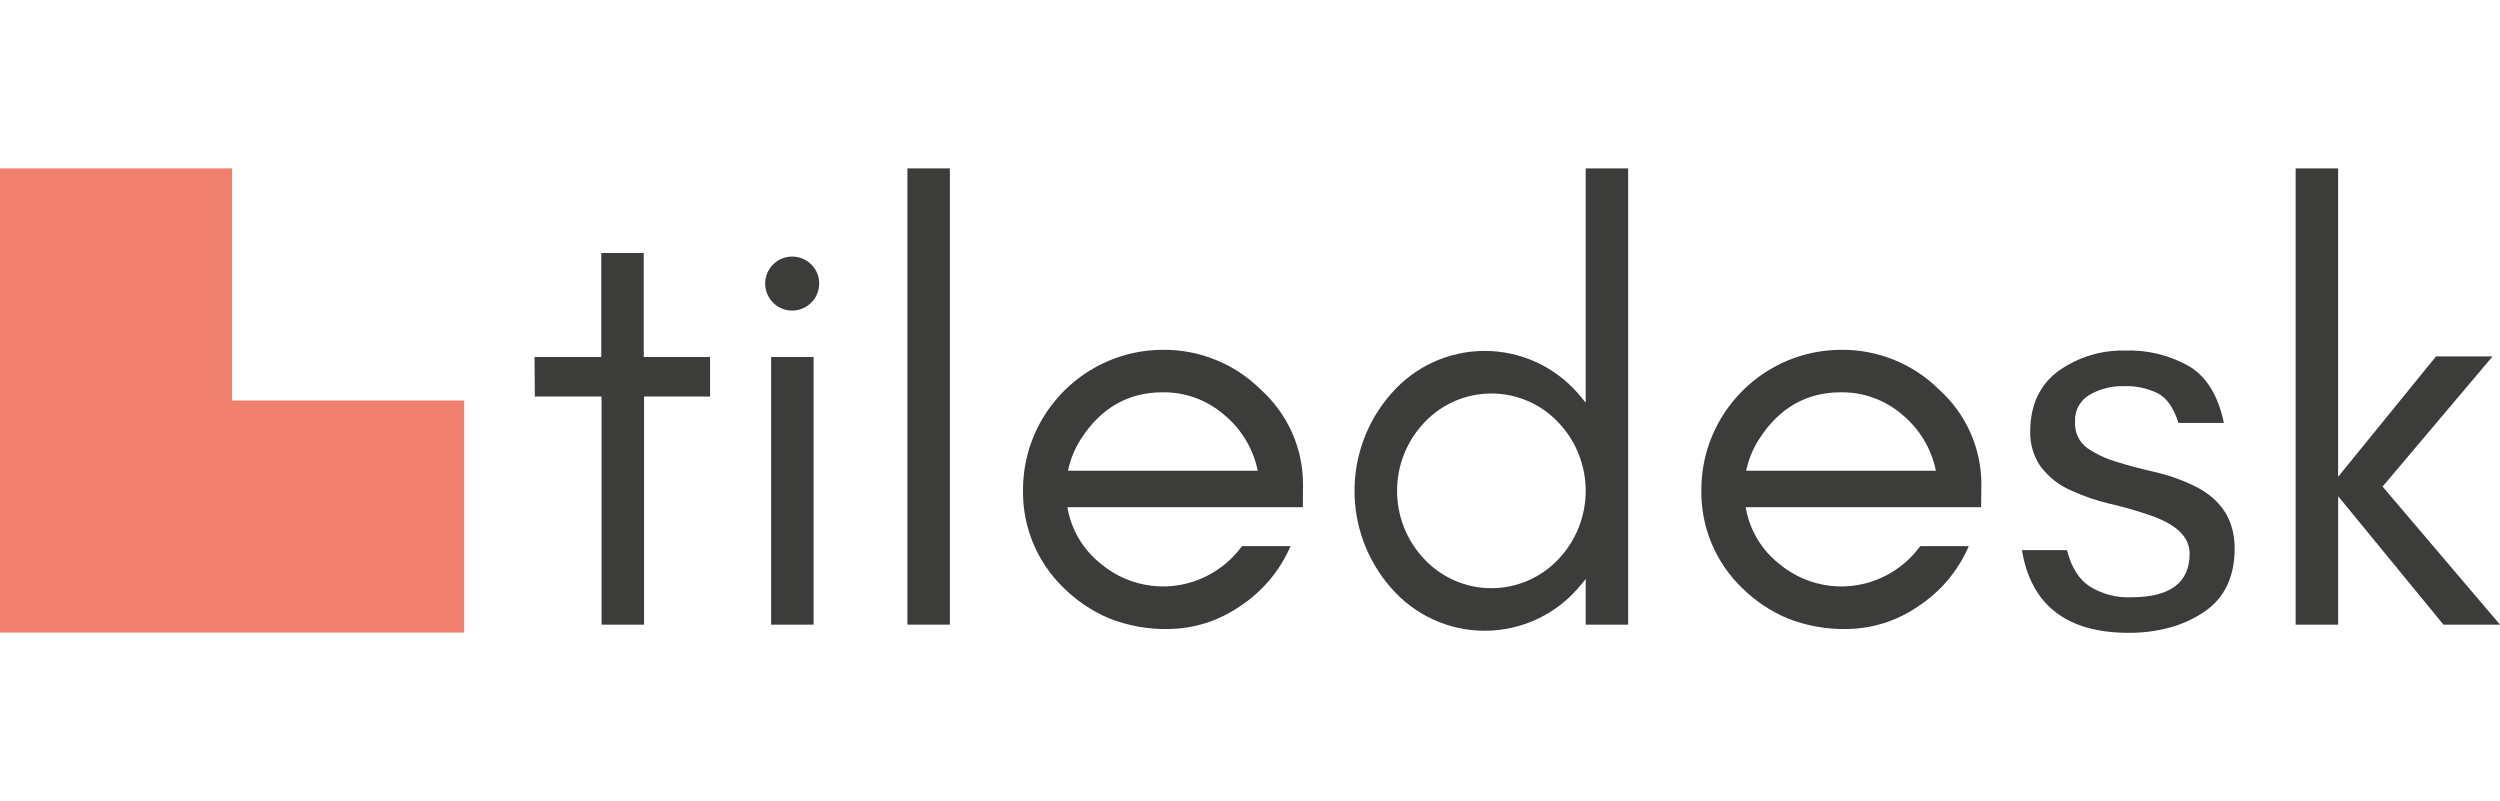
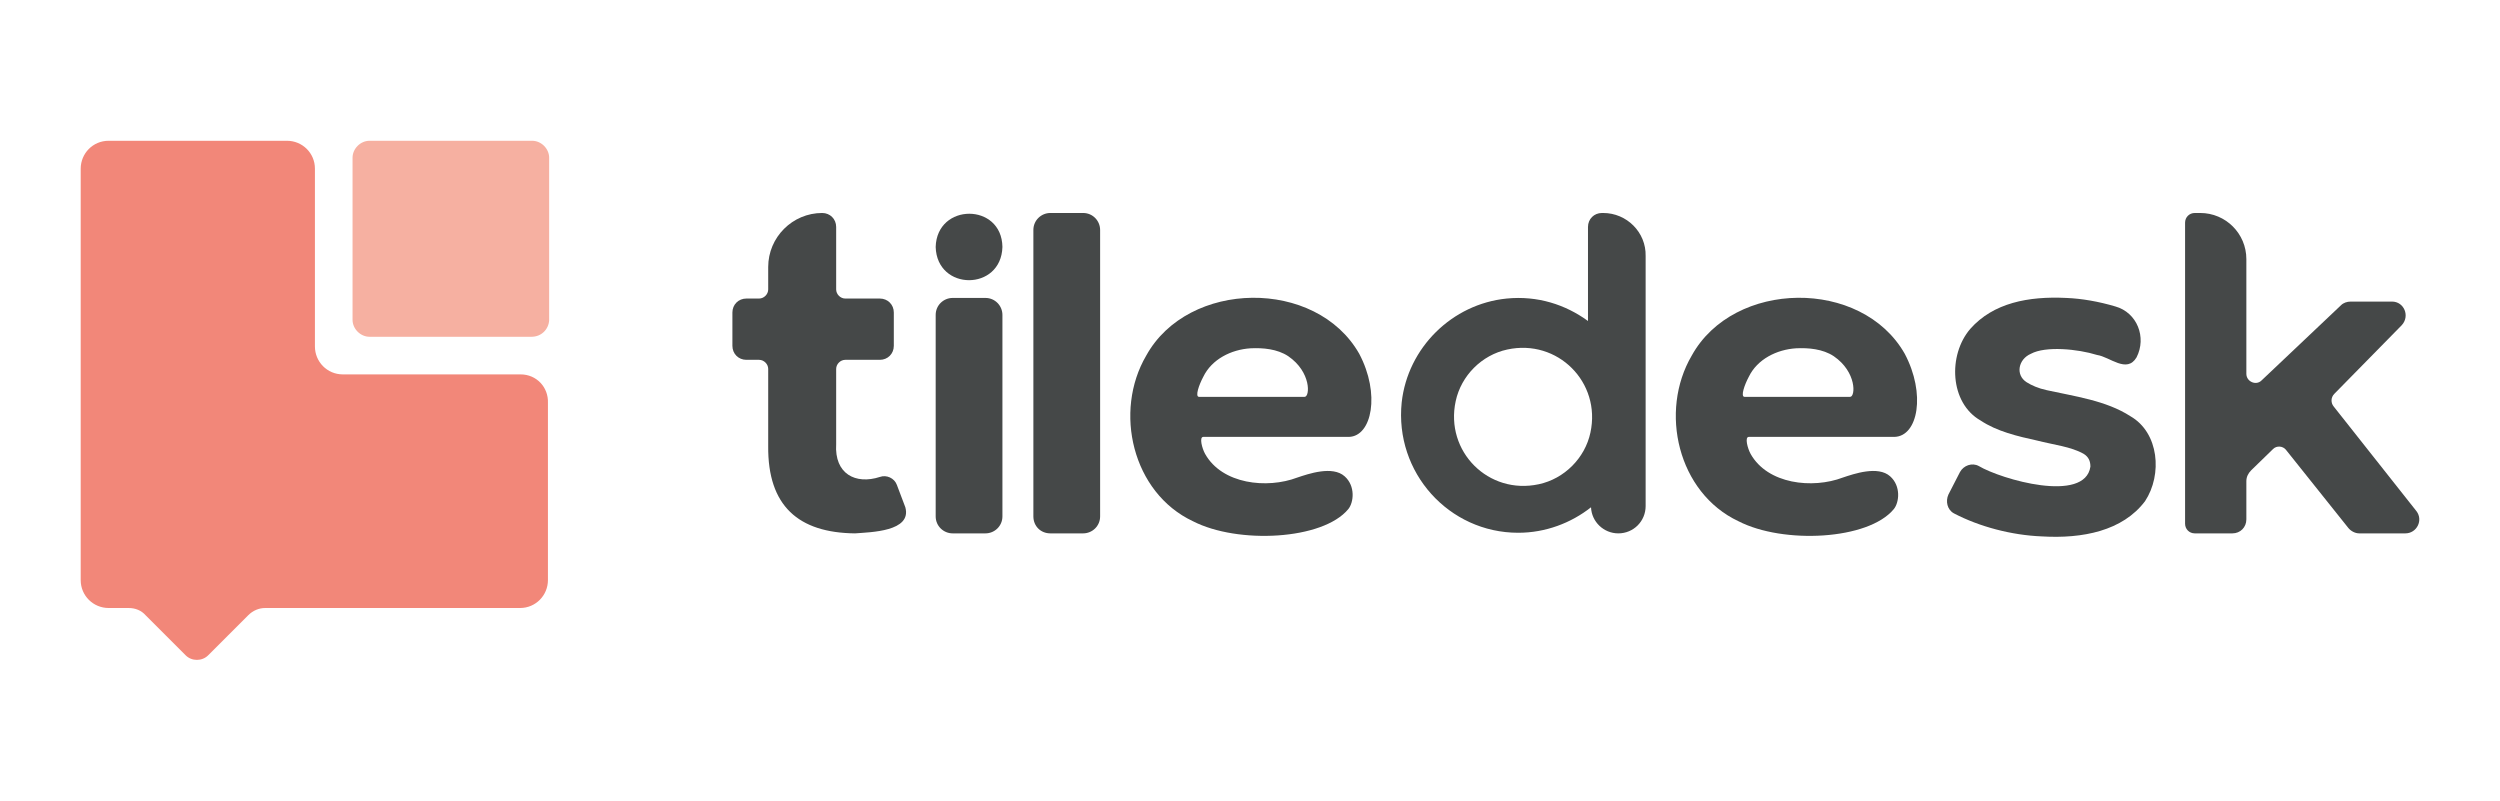
- <svg xmlns="http://www.w3.org/2000/svg" viewBox="0 0 412 132">
-   <defs>
-     <style>.cls-1{fill:#3c3c3b;}.cls-2{fill:#ef806e;}.cls-3{fill:none;}</style>
-   </defs>
-   <g id="Livello_2" data-name="Livello 2">
-     <g id="Livello_1-2" data-name="Livello 1">
-       <path class="cls-1" d="M88.09,58.83h11V41.69h7V58.83h10.93v6.52H106.14v37.59h-7V65.35h-11Z" />
-       <path class="cls-1" d="M135,46.75a4.45,4.45,0,1,1-1.3-3.16A4.3,4.3,0,0,1,135,46.75Zm-7.92,56.19V58.83h7v44.11Z" />
-       <path class="cls-1" d="M149.54,102.94V27.75h7v75.19Z" />
-       <path class="cls-1" d="M214.71,83.59h-38.8a15,15,0,0,0,5.51,9.32,15.94,15.94,0,0,0,17.49,2A16.22,16.22,0,0,0,204.68,90h8a22.46,22.46,0,0,1-8.47,10,21,21,0,0,1-11.53,3.66,25.12,25.12,0,0,1-10-1.8,23.88,23.88,0,0,1-7.32-4.91,21.92,21.92,0,0,1-6.77-16.24,23.1,23.1,0,0,1,23.06-23.06,22.57,22.57,0,0,1,16.09,6.52,21,21,0,0,1,7,15.74ZM201.62,68.26a15.18,15.18,0,0,0-10-3.61q-8.57,0-13.53,7.77A15.58,15.58,0,0,0,176,77.58h31.28A16.21,16.21,0,0,0,201.62,68.26Z" />
-       <path class="cls-1" d="M261.32,102.94V95.41q-.59.77-1.25,1.52a20.38,20.38,0,0,1-30.78,0,24.24,24.24,0,0,1,0-32.08,20.38,20.38,0,0,1,30.78,0q.66.74,1.25,1.52V27.75h7v75.19Zm-4.46-33.28a15.16,15.16,0,0,0-22.16,0,16.36,16.36,0,0,0,0,22.46,15.16,15.16,0,0,0,22.16,0,16.36,16.36,0,0,0,0-22.46Z" />
-       <path class="cls-1" d="M326.49,83.59h-38.8a15,15,0,0,0,5.51,9.32,15.94,15.94,0,0,0,17.49,2A16.22,16.22,0,0,0,316.46,90h8A22.46,22.46,0,0,1,316,100a21,21,0,0,1-11.53,3.66,25.12,25.12,0,0,1-10-1.8,23.88,23.88,0,0,1-7.32-4.91,21.92,21.92,0,0,1-6.77-16.24,23.1,23.1,0,0,1,23.06-23.06,22.57,22.57,0,0,1,16.09,6.52,21,21,0,0,1,7,15.74ZM313.4,68.26a15.18,15.18,0,0,0-10-3.61q-8.58,0-13.53,7.77a15.58,15.58,0,0,0-2.11,5.16h31.28A16.21,16.21,0,0,0,313.4,68.26Z" />
-       <path class="cls-1" d="M351.22,98.43q9.63,0,9.63-7.2,0-4.2-6.9-6.44-2.91-1-6.26-1.77a34,34,0,0,1-6.3-2.16,12.35,12.35,0,0,1-5.11-4,9.67,9.67,0,0,1-1.7-5.7q0-6.57,4.62-10a18.18,18.18,0,0,1,11-3.39,20,20,0,0,1,10.66,2.64q4.23,2.6,5.64,9.29H359q-1.12-3.69-3.42-4.9A11.72,11.72,0,0,0,350,63.64a10.66,10.66,0,0,0-5.63,1.42,4.8,4.8,0,0,0-2.4,4.42,5,5,0,0,0,2,4.36,17.61,17.61,0,0,0,4.87,2.28q2.91.91,6.26,1.66A29.59,29.59,0,0,1,361.46,80q6.81,3.25,6.81,10.37t-5.1,10.52a19.46,19.46,0,0,1-5.67,2.55,25.09,25.09,0,0,1-6.67.85q-15.34,0-17.62-13.63h7.42q1.12,4.29,3.78,6A12,12,0,0,0,351.22,98.43Z" />
-       <path class="cls-1" d="M378.32,102.94V27.75h7V78.58l16.14-19.85h9.32L392.65,80.19,412,102.94h-9.32L385.33,81.78v21.17Z" />
-       <polygon class="cls-2" points="38.24 27.75 0 27.75 0 104.25 76.49 104.25 76.49 66 38.24 66 38.24 27.75" />
-       <rect class="cls-3" width="412" height="132" />
-     </g>
+ <svg xmlns="http://www.w3.org/2000/svg" version="1.1" id="Livello_1" x="0px" y="0px" viewBox="0 0 412 132" style="enable-background:new 0 0 412 132;" xml:space="preserve">
+   <style type="text/css">
+ 	.st0{fill:#F28779;}
+ 	.st1{fill:#F6B0A1;}
+ 	.st2{fill:#454848;}
+ </style>
+   <g>
+     <path class="st0" d="M85.8,61.7H56.5c-2.6,0-4.6-2.1-4.6-4.6V27.8c0-2.6-2.1-4.6-4.6-4.6H17.9c-2.6,0-4.6,2.1-4.6,4.6v33.9v33.9   c0,2.6,2.1,4.6,4.6,4.6h-2h5.3c1.1,0,2.1,0.4,2.8,1.2l3.4,3.4l3.2,3.2c1,1,2.7,1,3.7,0l3.2-3.2l3.4-3.4c0.8-0.8,1.8-1.2,2.8-1.2h42   c2.6,0,4.6-2.1,4.6-4.6V66.4C90.4,63.8,88.4,61.7,85.8,61.7" />
+     <path class="st1" d="M87.6,55.5H60.9c-1.5,0-2.8-1.3-2.8-2.8V26c0-1.5,1.3-2.8,2.8-2.8h26.8c1.5,0,2.8,1.3,2.8,2.8v26.8   C90.4,54.3,89.2,55.5,87.6,55.5" />
+     <path class="st2" d="M264.2,35.1H264c-1.3,0-2.3,1-2.3,2.3c0,0.1,0,9,0,15.5c-3.7-2.7-8.3-4.2-13.4-3.7c-9,0.9-16.3,8.1-17.3,17.1   c-1.2,11.6,7.8,21.5,19.2,21.5c4.5,0,8.7-1.6,12-4.2c0.1,2.4,2.1,4.3,4.5,4.3c2.5,0,4.5-2,4.5-4.5V42.2   C271.3,38.3,268.1,35.1,264.2,35.1 M253.6,79.8c-8.3,1.8-15.5-5.4-13.7-13.7c0.9-4.2,4.3-7.6,8.5-8.5c8.3-1.8,15.5,5.4,13.7,13.7   C261.2,75.5,257.8,78.9,253.6,79.8" />
+     <path class="st2" d="M149.2,83.6l-1.4-3.7c-0.4-1.1-1.7-1.7-2.8-1.3c-4,1.3-7.5-0.5-7.2-5.4V60.8c0-0.8,0.7-1.5,1.5-1.5h5.7   c1.3,0,2.3-1,2.3-2.3v-5.5c0-1.3-1-2.3-2.3-2.3h-5.7c-0.8,0-1.5-0.7-1.5-1.5V37.4c0-1.3-1-2.3-2.3-2.3c-4.9,0-8.9,4-8.9,8.9v3.7   c0,0.8-0.7,1.5-1.5,1.5H123c-1.3,0-2.3,1-2.3,2.3V57c0,1.3,1,2.3,2.3,2.3h2.1c0.8,0,1.5,0.7,1.5,1.5v12.7   c-0.1,9.9,5,14.3,14.3,14.4C143.5,87.7,150.3,87.6,149.2,83.6" />
+     <path class="st2" d="M170.3,85.1V37.9c0-1.6,1.3-2.8,2.8-2.8h5.4c1.6,0,2.8,1.3,2.8,2.8v47.2c0,1.6-1.3,2.8-2.8,2.8h-5.4   C171.5,87.9,170.3,86.7,170.3,85.1" />
+     <path class="st2" d="M224,58.3c-7.1-12.5-28.2-12.2-35.1,0.3c-5.4,9.2-2.3,22.6,7.7,27.3c7.4,3.8,21.4,3.1,25.6-2   c0.9-1.1,1.2-3.8-0.6-5.4c-2-1.8-6-0.4-7.8,0.2c-5,1.9-12.4,1.1-15.2-3.9c-0.5-0.9-1-2.8-0.3-2.8c0.9,0,24,0,24,0   C226.1,71.9,227.5,64.9,224,58.3 M215,65.4c-2,0-17.3,0-17.4,0c-0.7,0,0-2,0.7-3.3c1.4-2.9,4.6-4.5,7.8-4.7c2-0.1,4.4,0.1,6.2,1.3   C216.1,61.3,215.9,65.4,215,65.4" />
+     <path class="st2" d="M313.9,58.3c-7.1-12.5-28.2-12.2-35.1,0.3c-5.4,9.2-2.3,22.6,7.7,27.3c7.4,3.8,21.4,3.1,25.6-2   c0.9-1.1,1.2-3.8-0.6-5.4c-2-1.8-6-0.4-7.8,0.2c-5,1.9-12.4,1.1-15.2-3.9c-0.5-0.9-1-2.8-0.3-2.8c0.9,0,24,0,24,0   C316.1,71.9,317.4,64.9,313.9,58.3 M304.9,65.4c-2,0-17.3,0-17.4,0c-0.7,0,0-2,0.7-3.3c1.4-2.9,4.6-4.5,7.8-4.7   c2-0.1,4.4,0.1,6.2,1.3C306,61.3,305.8,65.4,304.9,65.4" />
+     <path class="st2" d="M336.5,88.4c-5-0.2-10.3-1.6-14.5-3.8c-1.1-0.6-1.4-2-0.9-3.1l1.9-3.7c0.6-1.1,2-1.6,3.1-1   c3.7,2.2,17.5,6.2,18.4,0.1c0-0.9-0.3-1.6-1.1-2.1c-2.1-1.2-5-1.5-7.7-2.2c-3.2-0.7-6.6-1.5-9.3-3.3c-5.1-2.9-5.4-10.8-1.7-15.1   c3.8-4.3,9.6-5.4,15.8-5.1c2.6,0.1,5.4,0.6,8.1,1.4c3.6,1,5.2,5.1,3.5,8.4c-1.6,2.7-4.4-0.1-6.5-0.4c-3.2-1-8.5-1.5-10.9-0.2   c-2.1,0.9-2.6,3.5-0.7,4.7c0.8,0.5,1.9,1,3.3,1.3c4.5,1,9.8,1.7,13.8,4.3c4.7,2.7,5.3,9.6,2.4,14C349.8,87.5,343.2,88.8,336.5,88.4   " />
+     <path class="st2" d="M398.2,84.2L384.6,67c-0.5-0.6-0.5-1.5,0.1-2.1l11.1-11.3c1.4-1.5,0.4-3.9-1.6-3.9h-6.8   c-0.6,0-1.2,0.2-1.6,0.6l-13.1,12.4c-0.9,0.9-2.5,0.2-2.5-1.1V42.7c0-4.2-3.4-7.6-7.6-7.6h-0.9c-0.9,0-1.6,0.7-1.6,1.6v49.6   c0,0.9,0.7,1.6,1.6,1.6h6.2c1.3,0,2.3-1,2.3-2.3v-6.3c0-0.7,0.3-1.3,0.8-1.8l3.6-3.5c0.6-0.6,1.6-0.5,2.1,0.1   c2.7,3.4,10.3,12.9,10.3,12.9c0.4,0.5,1.1,0.9,1.8,0.9h7.6C398.3,87.9,399.4,85.7,398.2,84.2" />
+     <path class="st2" d="M154.2,85.1V51.9c0-1.6,1.3-2.8,2.8-2.8h5.4c1.6,0,2.8,1.3,2.8,2.8v33.2c0,1.6-1.3,2.8-2.8,2.8h-5.4   C155.5,87.9,154.2,86.7,154.2,85.1" />
+     <path class="st2" d="M165.2,40.7c-0.2,7.3-10.8,7.3-11,0C154.4,33.4,165.1,33.4,165.2,40.7" />
  </g>
</svg>
